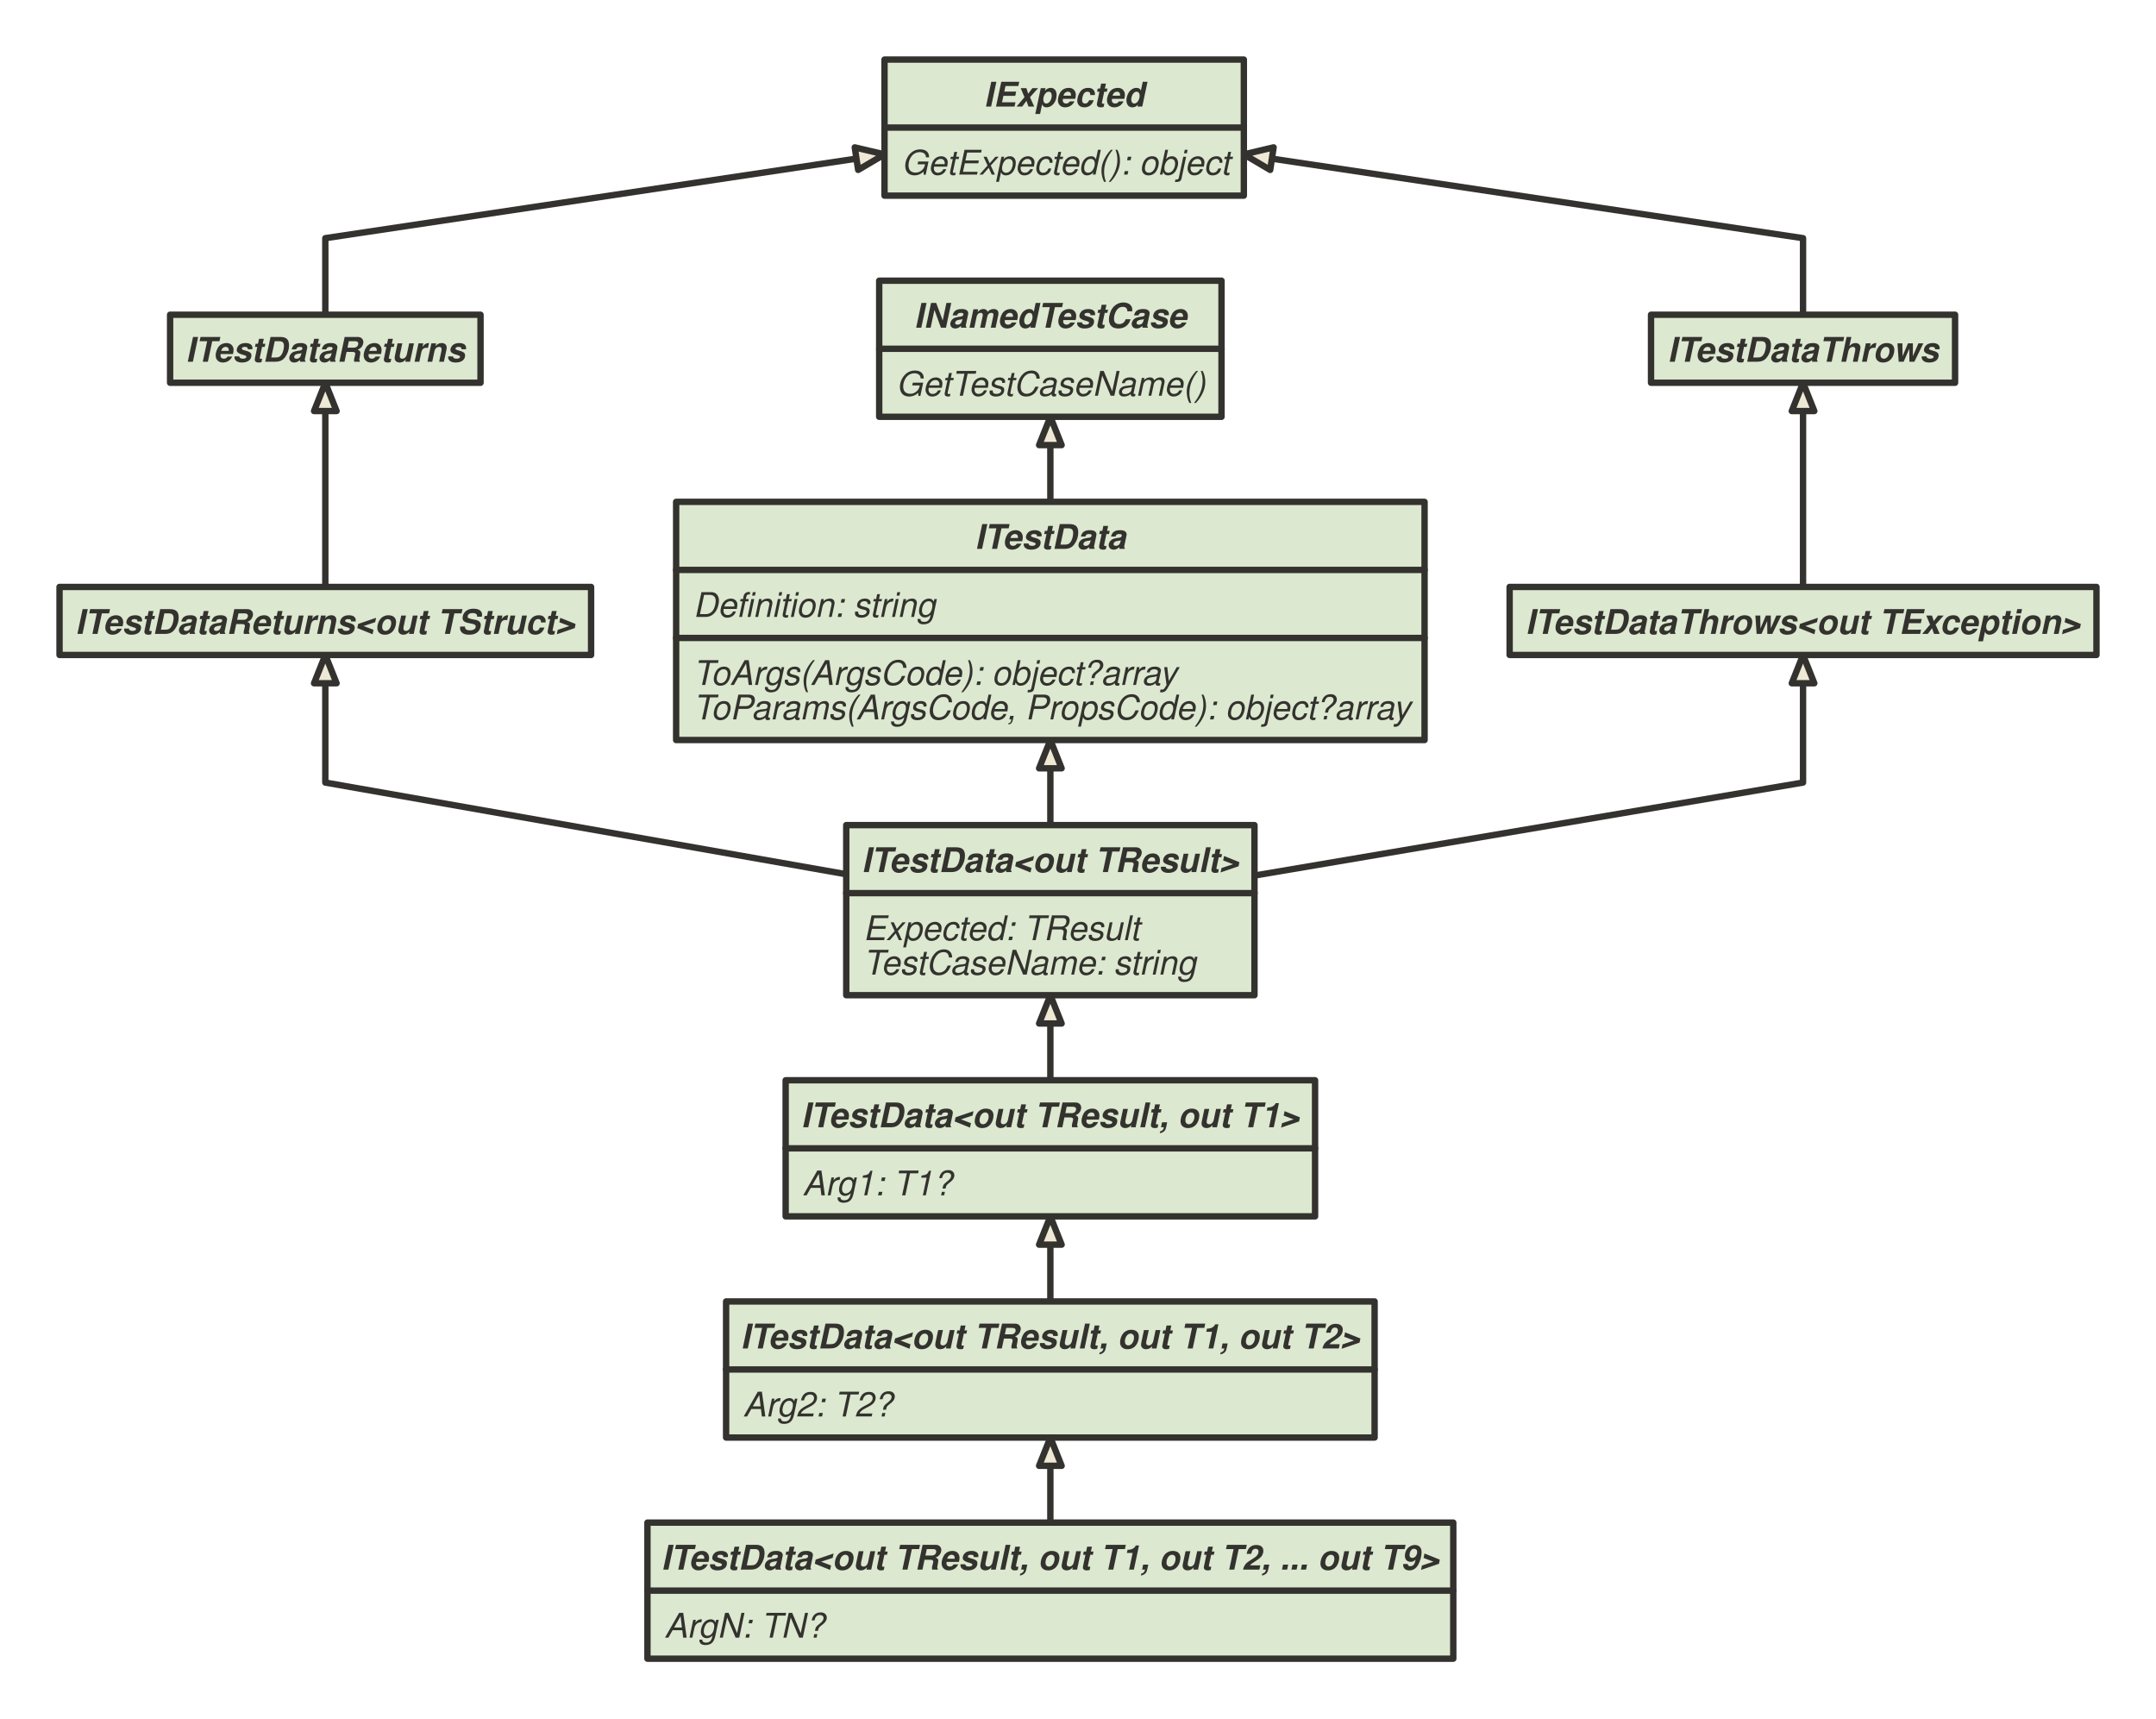
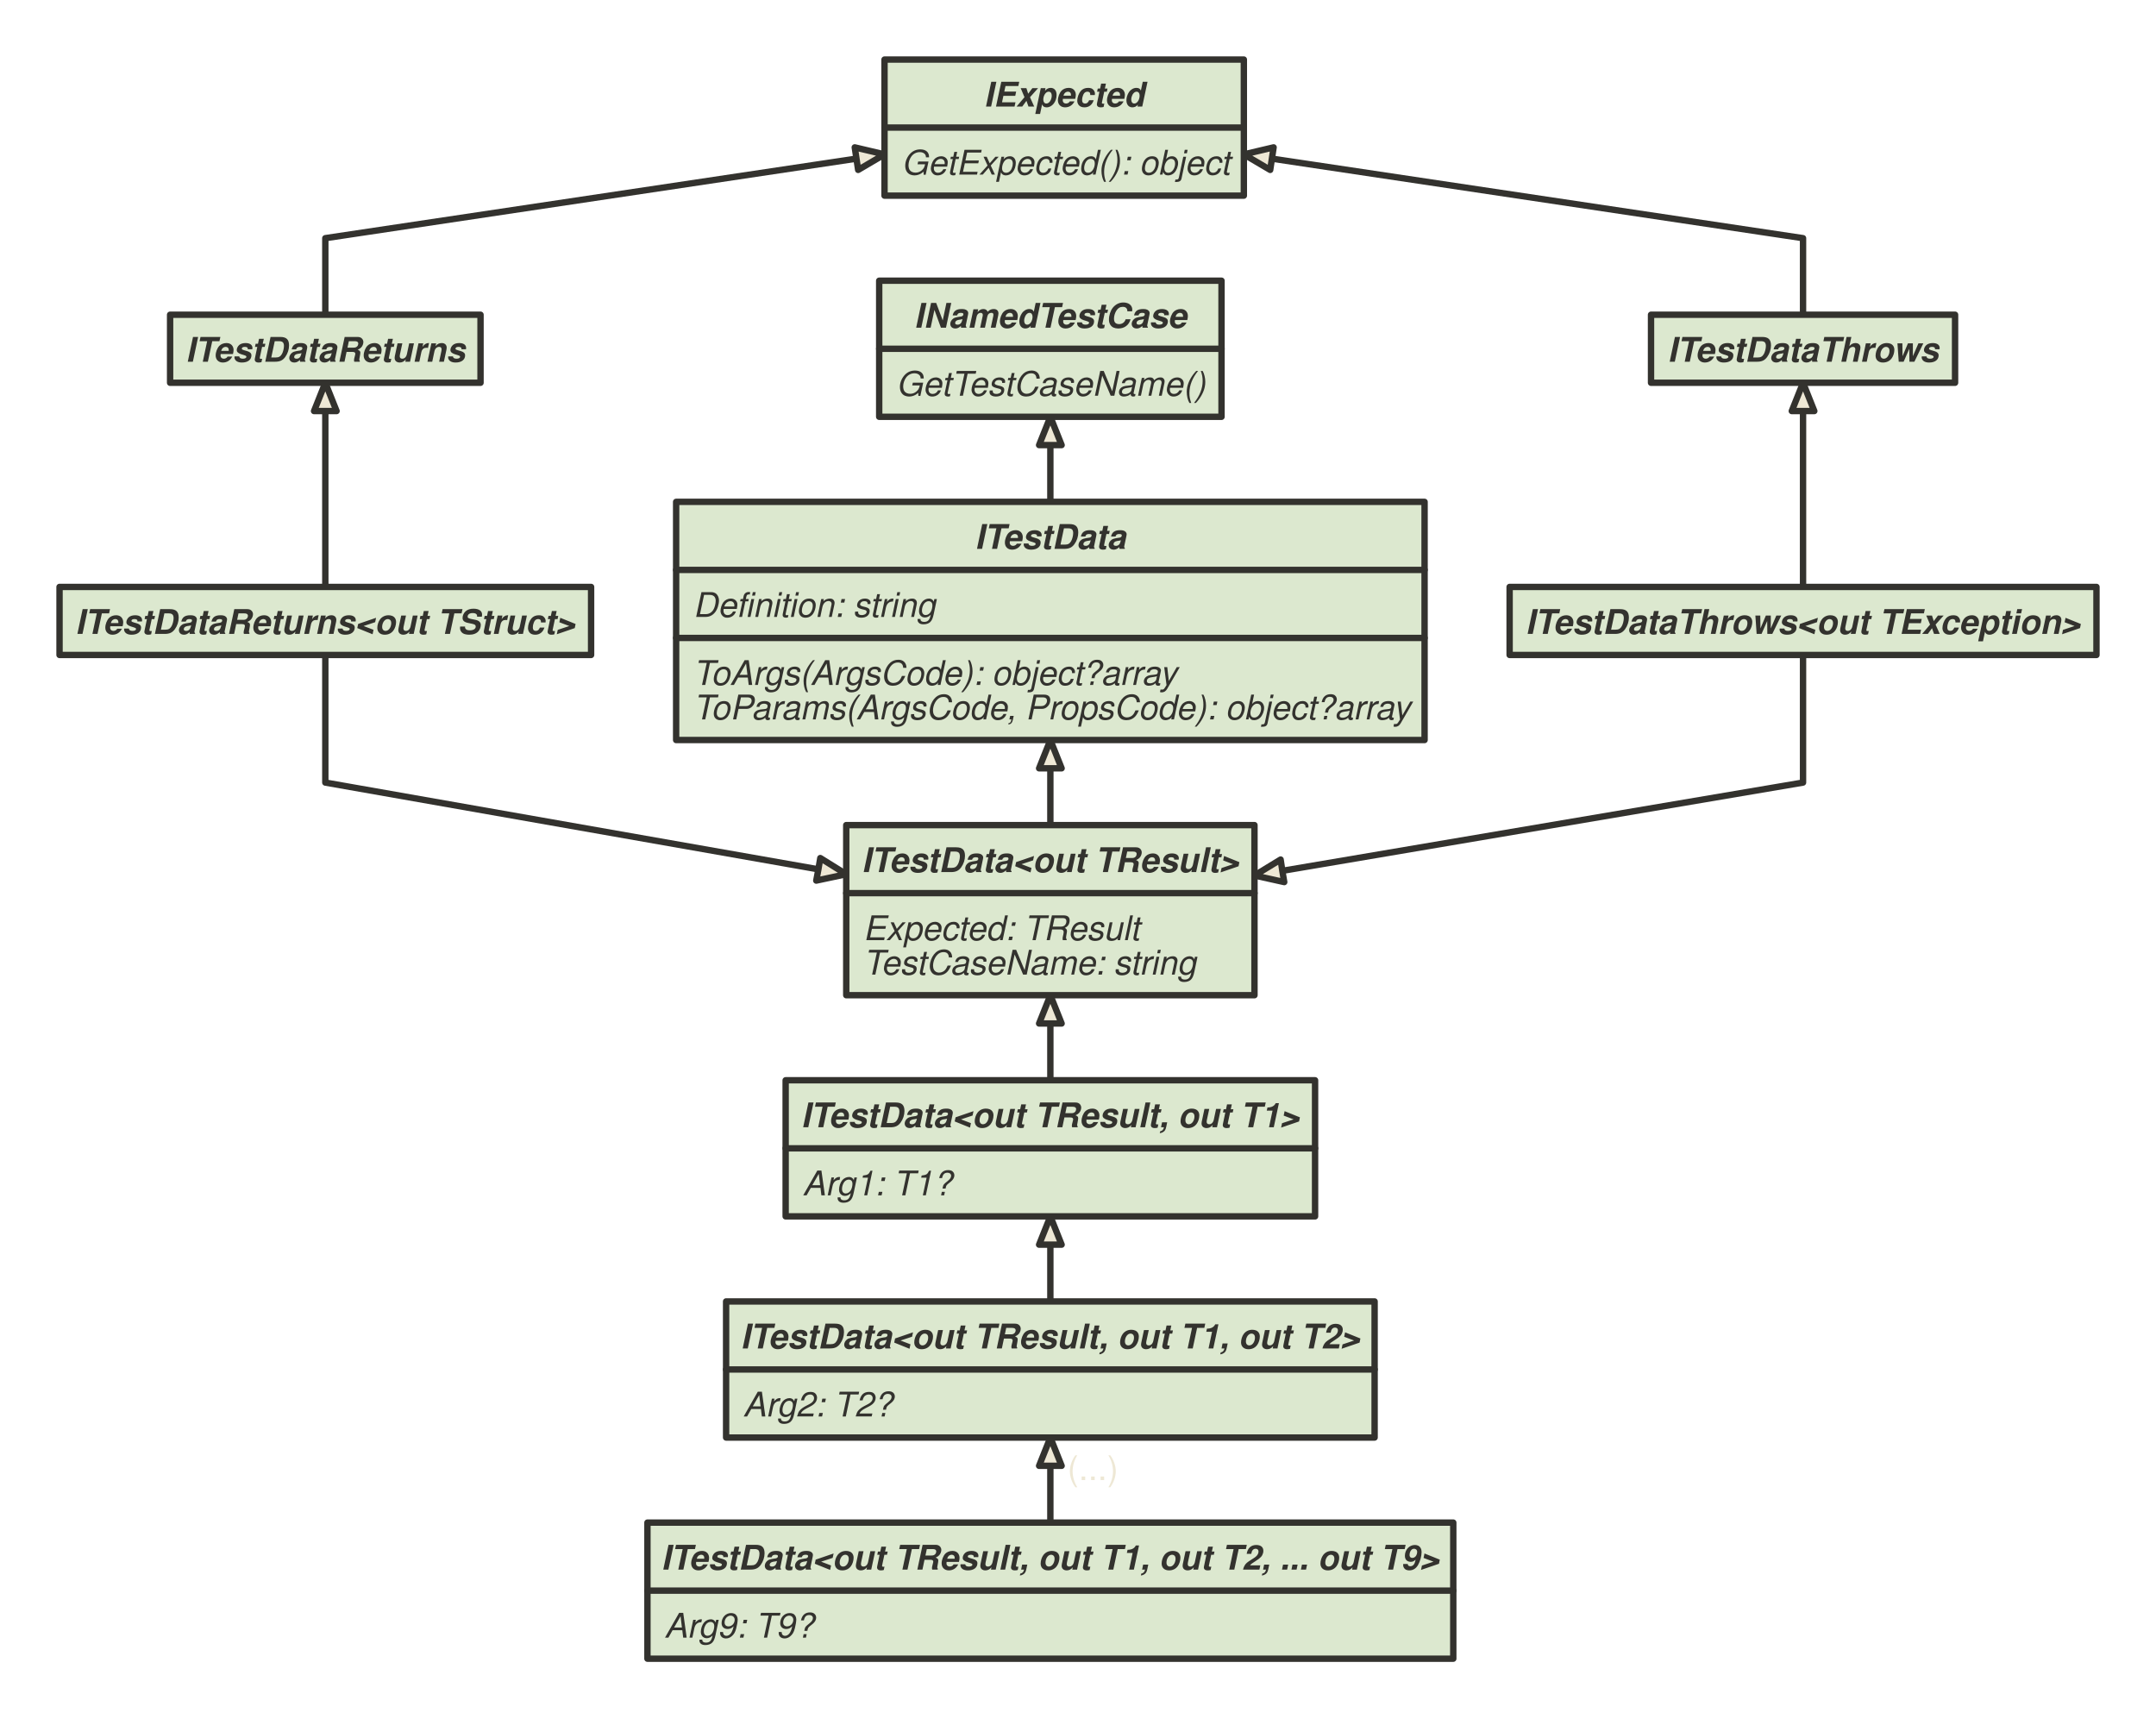
<svg xmlns="http://www.w3.org/2000/svg" version="1.1" baseProfile="full" width="1014.0" height="808.0" viewBox="0 0 1014 808">
  <g stroke-width="1.0" text-align="left" font="12pt Helvetica, Arial, sans-serif" font-size="12pt" font-family="Helvetica" font-weight="bold" font-style="normal">
    <g font-family="Helvetica" font-size="12pt" font-weight="bold" font-style="normal" stroke-width="3.0" stroke-linejoin="round" stroke-linecap="round" stroke="#33322E">
      <g stroke="transparent" fill="transparent">
        <rect x="0.0" y="0.0" height="808.0" width="1014.0" stroke="none" />
      </g>
      <g transform="translate(8, 8)" fill="#33322E">
        <g transform="translate(20, 20)" fill="#eee8d5" font-family="Helvetica" font-size="12pt" font-weight="normal" font-style="normal">
          <path d="M374.8 46.6 L125 84 L125 120 L125.0 120.0 " fill="none" />
          <path d="M375.6 51.9 L374.8 46.6 L374.0 41.3 L388.0 44.6 Z" />
          <path d="M125.0 165.3 L125 188 L125 248 L125.0 248.0 " fill="none" />
          <path d="M130.3 165.3 L125.0 165.3 L119.7 165.3 L125.0 152.0 Z" />
-           <path d="M125.0 293.3 L125 340 L370 383.109 L370.0 383.1 " fill="none" />
-           <path d="M130.3 293.3 L125.0 293.3 L119.7 293.3 L125.0 280.0 Z" />
+           <path d="M125.0 280.0 L125 340 L356.868 380.798 L356.9 380.8 " fill="none" />
+           <path d="M355.9 386.1 L356.9 380.8 L357.8 375.5 L370.0 383.1 Z" />
          <path d="M466.0 181.3 L466 188 L466 208 L466.0 208.0 " fill="none" />
          <path d="M471.3 181.3 L466.0 181.3 L460.7 181.3 L466.0 168.0 Z" />
          <path d="M466.0 333.3 L466 340 L466 360 L466.0 360.0 " fill="none" />
          <path d="M471.3 333.3 L466.0 333.3 L460.7 333.3 L466.0 320.0 Z" />
          <path d="M466.0 453.3 L466 460 L466 480 L466.0 480.0 " fill="none" />
          <path d="M471.3 453.3 L466.0 453.3 L460.7 453.3 L466.0 440.0 Z" />
          <path d="M466.0 557.3 L466 564 L466 584 L466.0 584.0 " fill="none" />
          <path d="M471.3 557.3 L466.0 557.3 L460.7 557.3 L466.0 544.0 Z" />
+           <text x="474.0" y="668.0" stroke="none">(...)</text>
          <path d="M466.0 661.3 L466 668 L466 688 L466.0 688.0 " fill="none" />
          <path d="M471.3 661.3 L466.0 661.3 L460.7 661.3 L466.0 648.0 Z" />
-           <path d="M820.0 293.3 L820 340 L562 383.729 L562.0 383.7 " fill="none" />
-           <path d="M825.3 293.3 L820.0 293.3 L814.7 293.3 L820.0 280.0 Z" />
+           <path d="M820.0 280.0 L820 340 L575.146 381.501 L575.1 381.5 " fill="none" />
+           <path d="M574.3 376.2 L575.1 381.5 L576.0 386.8 L562.0 383.7 Z" />
          <path d="M570.2 46.6 L820 84 L820 120 L820.0 120.0 " fill="none" />
          <path d="M571.0 41.3 L570.2 46.6 L569.4 51.9 L557.0 44.6 Z" />
          <path d="M820.0 165.3 L820 188 L820 248 L820.0 248.0 " fill="none" />
          <path d="M825.3 165.3 L820.0 165.3 L814.7 165.3 L820.0 152.0 Z" />
          <g data-name="IExpected">
            <g fill="#DCE8CF" stroke="#33322E" data-name="IExpected">
              <rect x="388.0" y="0.0" height="64.0" width="169.0" data-name="IExpected" />
              <path d="M388.0 32.0 L557.0 32.0" fill="none" data-name="IExpected" />
            </g>
            <g transform="translate(388, 0)" font-family="Helvetica" font-size="12pt" font-weight="bold" font-style="italic" data-name="IExpected" data-compartment="0">
              <g transform="translate(8, 8)" fill="#33322E" text-align="center" data-name="IExpected" data-compartment="0">
                <text x="76.5" y="14.1" stroke="none" text-anchor="middle" data-name="IExpected" data-compartment="0">IExpected</text>
              </g>
            </g>
            <g transform="translate(388, 32)" font-family="Helvetica" font-size="12pt" font-weight="normal" font-style="italic" data-name="IExpected" data-compartment="1">
              <g transform="translate(8, 8)" fill="#33322E" text-align="left" data-name="IExpected" data-compartment="1">
                <text x="0.0" y="14.1" stroke="none" data-name="IExpected" data-compartment="1">GetExpected(): object</text>
              </g>
            </g>
          </g>
          <g data-name="ITestDataReturns">
            <g fill="#DCE8CF" stroke="#33322E" data-name="ITestDataReturns">
              <rect x="52.0" y="120.0" height="32.0" width="146.0" data-name="ITestDataReturns" />
            </g>
            <g transform="translate(52, 120)" font-family="Helvetica" font-size="12pt" font-weight="bold" font-style="italic" data-name="ITestDataReturns" data-compartment="0">
              <g transform="translate(8, 8)" fill="#33322E" text-align="center" data-name="ITestDataReturns" data-compartment="0">
                <text x="65.0" y="14.1" stroke="none" text-anchor="middle" data-name="ITestDataReturns" data-compartment="0">ITestDataReturns</text>
              </g>
            </g>
          </g>
          <g data-name="ITestDataReturns&lt;out TStruct&gt;">
            <g fill="#DCE8CF" stroke="#33322E" data-name="ITestDataReturns&lt;out TStruct&gt;">
              <rect x="0.0" y="248.0" height="32.0" width="250.0" data-name="ITestDataReturns&lt;out TStruct&gt;" />
            </g>
            <g transform="translate(0, 248)" font-family="Helvetica" font-size="12pt" font-weight="bold" font-style="italic" data-name="ITestDataReturns&lt;out TStruct&gt;" data-compartment="0">
              <g transform="translate(8, 8)" fill="#33322E" text-align="center" data-name="ITestDataReturns&lt;out TStruct&gt;" data-compartment="0">
                <text x="117.0" y="14.1" stroke="none" text-anchor="middle" data-name="ITestDataReturns&lt;out TStruct&gt;" data-compartment="0">ITestDataReturns&lt;out TStruct&gt;</text>
              </g>
            </g>
          </g>
          <g data-name="ITestData&lt;out TResult&gt;">
            <g fill="#DCE8CF" stroke="#33322E" data-name="ITestData&lt;out TResult&gt;">
              <rect x="370.0" y="360.0" height="80.0" width="192.0" data-name="ITestData&lt;out TResult&gt;" />
              <path d="M370.0 392.0 L562.0 392.0" fill="none" data-name="ITestData&lt;out TResult&gt;" />
            </g>
            <g transform="translate(370, 360)" font-family="Helvetica" font-size="12pt" font-weight="bold" font-style="italic" data-name="ITestData&lt;out TResult&gt;" data-compartment="0">
              <g transform="translate(8, 8)" fill="#33322E" text-align="center" data-name="ITestData&lt;out TResult&gt;" data-compartment="0">
                <text x="88.0" y="14.1" stroke="none" text-anchor="middle" data-name="ITestData&lt;out TResult&gt;" data-compartment="0">ITestData&lt;out TResult&gt;</text>
              </g>
            </g>
            <g transform="translate(370, 392)" font-family="Helvetica" font-size="12pt" font-weight="normal" font-style="italic" data-name="ITestData&lt;out TResult&gt;" data-compartment="1">
              <g transform="translate(8, 8)" fill="#33322E" text-align="left" data-name="ITestData&lt;out TResult&gt;" data-compartment="1">
                <text x="0.0" y="14.1" stroke="none" data-name="ITestData&lt;out TResult&gt;" data-compartment="1">Expected: TResult</text>
                <text x="0.0" y="30.3" stroke="none" data-name="ITestData&lt;out TResult&gt;" data-compartment="1">TestCaseName: string</text>
              </g>
            </g>
          </g>
          <g data-name="INamedTestCase">
            <g fill="#DCE8CF" stroke="#33322E" data-name="INamedTestCase">
              <rect x="385.5" y="104.0" height="64.0" width="161.0" data-name="INamedTestCase" />
              <path d="M385.5 136.0 L546.5 136.0" fill="none" data-name="INamedTestCase" />
            </g>
            <g transform="translate(385.5, 104)" font-family="Helvetica" font-size="12pt" font-weight="bold" font-style="italic" data-name="INamedTestCase" data-compartment="0">
              <g transform="translate(8, 8)" fill="#33322E" text-align="center" data-name="INamedTestCase" data-compartment="0">
                <text x="72.5" y="14.1" stroke="none" text-anchor="middle" data-name="INamedTestCase" data-compartment="0">INamedTestCase</text>
              </g>
            </g>
            <g transform="translate(385.5, 136)" font-family="Helvetica" font-size="12pt" font-weight="normal" font-style="italic" data-name="INamedTestCase" data-compartment="1">
              <g transform="translate(8, 8)" fill="#33322E" text-align="left" data-name="INamedTestCase" data-compartment="1">
                <text x="0.0" y="14.1" stroke="none" data-name="INamedTestCase" data-compartment="1">GetTestCaseName()</text>
              </g>
            </g>
          </g>
          <g data-name="ITestData">
            <g fill="#DCE8CF" stroke="#33322E" data-name="ITestData">
              <rect x="290.0" y="208.0" height="112.0" width="352.0" data-name="ITestData" />
              <path d="M290.0 240.0 L642.0 240.0" fill="none" data-name="ITestData" />
              <path d="M290.0 272.0 L642.0 272.0" fill="none" data-name="ITestData" />
            </g>
            <g transform="translate(290, 208)" font-family="Helvetica" font-size="12pt" font-weight="bold" font-style="italic" data-name="ITestData" data-compartment="0">
              <g transform="translate(8, 8)" fill="#33322E" text-align="center" data-name="ITestData" data-compartment="0">
                <text x="168.0" y="14.1" stroke="none" text-anchor="middle" data-name="ITestData" data-compartment="0">ITestData</text>
              </g>
            </g>
            <g transform="translate(290, 240)" font-family="Helvetica" font-size="12pt" font-weight="normal" font-style="italic" data-name="ITestData" data-compartment="1">
              <g transform="translate(8, 8)" fill="#33322E" text-align="left" data-name="ITestData" data-compartment="1">
                <text x="0.0" y="14.1" stroke="none" data-name="ITestData" data-compartment="1">Definition: string</text>
              </g>
            </g>
            <g transform="translate(290, 272)" font-family="Helvetica" font-size="12pt" font-weight="normal" font-style="italic" data-name="ITestData" data-compartment="2">
              <g transform="translate(8, 8)" fill="#33322E" text-align="left" data-name="ITestData" data-compartment="2">
                <text x="0.0" y="14.1" stroke="none" data-name="ITestData" data-compartment="2">ToArgs(ArgsCode): object?array</text>
                <text x="0.0" y="30.3" stroke="none" data-name="ITestData" data-compartment="2">ToParams(ArgsCode, PropsCode): object?array</text>
              </g>
            </g>
          </g>
          <g data-name="ITestData&lt;out TResult, out T1&gt;">
            <g fill="#DCE8CF" stroke="#33322E" data-name="ITestData&lt;out TResult, out T1&gt;">
              <rect x="341.5" y="480.0" height="64.0" width="249.0" data-name="ITestData&lt;out TResult, out T1&gt;" />
              <path d="M341.5 512.0 L590.5 512.0" fill="none" data-name="ITestData&lt;out TResult, out T1&gt;" />
            </g>
            <g transform="translate(341.5, 480)" font-family="Helvetica" font-size="12pt" font-weight="bold" font-style="italic" data-name="ITestData&lt;out TResult, out T1&gt;" data-compartment="0">
              <g transform="translate(8, 8)" fill="#33322E" text-align="center" data-name="ITestData&lt;out TResult, out T1&gt;" data-compartment="0">
                <text x="116.5" y="14.1" stroke="none" text-anchor="middle" data-name="ITestData&lt;out TResult, out T1&gt;" data-compartment="0">ITestData&lt;out TResult, out T1&gt;</text>
              </g>
            </g>
            <g transform="translate(341.5, 512)" font-family="Helvetica" font-size="12pt" font-weight="normal" font-style="italic" data-name="ITestData&lt;out TResult, out T1&gt;" data-compartment="1">
              <g transform="translate(8, 8)" fill="#33322E" text-align="left" data-name="ITestData&lt;out TResult, out T1&gt;" data-compartment="1">
                <text x="0.0" y="14.1" stroke="none" data-name="ITestData&lt;out TResult, out T1&gt;" data-compartment="1">Arg1: T1?</text>
              </g>
            </g>
          </g>
          <g data-name="ITestData&lt;out TResult, out T1, out T2&gt;">
            <g fill="#DCE8CF" stroke="#33322E" data-name="ITestData&lt;out TResult, out T1, out T2&gt;">
              <rect x="313.5" y="584.0" height="64.0" width="305.0" data-name="ITestData&lt;out TResult, out T1, out T2&gt;" />
              <path d="M313.5 616.0 L618.5 616.0" fill="none" data-name="ITestData&lt;out TResult, out T1, out T2&gt;" />
            </g>
            <g transform="translate(313.5, 584)" font-family="Helvetica" font-size="12pt" font-weight="bold" font-style="italic" data-name="ITestData&lt;out TResult, out T1, out T2&gt;" data-compartment="0">
              <g transform="translate(8, 8)" fill="#33322E" text-align="center" data-name="ITestData&lt;out TResult, out T1, out T2&gt;" data-compartment="0">
                <text x="144.5" y="14.1" stroke="none" text-anchor="middle" data-name="ITestData&lt;out TResult, out T1, out T2&gt;" data-compartment="0">ITestData&lt;out TResult, out T1, out T2&gt;</text>
              </g>
            </g>
            <g transform="translate(313.5, 616)" font-family="Helvetica" font-size="12pt" font-weight="normal" font-style="italic" data-name="ITestData&lt;out TResult, out T1, out T2&gt;" data-compartment="1">
              <g transform="translate(8, 8)" fill="#33322E" text-align="left" data-name="ITestData&lt;out TResult, out T1, out T2&gt;" data-compartment="1">
                <text x="0.0" y="14.1" stroke="none" data-name="ITestData&lt;out TResult, out T1, out T2&gt;" data-compartment="1">Arg2: T2?</text>
              </g>
            </g>
          </g>
          <g data-name="ITestData&lt;out TResult, out T1, out T2, ... out T9&gt;">
            <g fill="#DCE8CF" stroke="#33322E" data-name="ITestData&lt;out TResult, out T1, out T2, ... out T9&gt;">
              <rect x="276.5" y="688.0" height="64.0" width="379.0" data-name="ITestData&lt;out TResult, out T1, out T2, ... out T9&gt;" />
              <path d="M276.5 720.0 L655.5 720.0" fill="none" data-name="ITestData&lt;out TResult, out T1, out T2, ... out T9&gt;" />
            </g>
            <g transform="translate(276.5, 688)" font-family="Helvetica" font-size="12pt" font-weight="bold" font-style="italic" data-name="ITestData&lt;out TResult, out T1, out T2, ... out T9&gt;" data-compartment="0">
              <g transform="translate(8, 8)" fill="#33322E" text-align="center" data-name="ITestData&lt;out TResult, out T1, out T2, ... out T9&gt;" data-compartment="0">
                <text x="181.5" y="14.1" stroke="none" text-anchor="middle" data-name="ITestData&lt;out TResult, out T1, out T2, ... out T9&gt;" data-compartment="0">ITestData&lt;out TResult, out T1, out T2, ... out T9&gt;</text>
              </g>
            </g>
            <g transform="translate(276.5, 720)" font-family="Helvetica" font-size="12pt" font-weight="normal" font-style="italic" data-name="ITestData&lt;out TResult, out T1, out T2, ... out T9&gt;" data-compartment="1">
              <g transform="translate(8, 8)" fill="#33322E" text-align="left" data-name="ITestData&lt;out TResult, out T1, out T2, ... out T9&gt;" data-compartment="1">
-                 <text x="0.0" y="14.1" stroke="none" data-name="ITestData&lt;out TResult, out T1, out T2, ... out T9&gt;" data-compartment="1">ArgN: TN?</text>
+                 <text x="0.0" y="14.1" stroke="none" data-name="ITestData&lt;out TResult, out T1, out T2, ... out T9&gt;" data-compartment="1">Arg9: T9?</text>
              </g>
            </g>
          </g>
          <g data-name="ITestDataThrows&lt;out TException&gt;">
            <g fill="#DCE8CF" stroke="#33322E" data-name="ITestDataThrows&lt;out TException&gt;">
              <rect x="682.0" y="248.0" height="32.0" width="276.0" data-name="ITestDataThrows&lt;out TException&gt;" />
            </g>
            <g transform="translate(682, 248)" font-family="Helvetica" font-size="12pt" font-weight="bold" font-style="italic" data-name="ITestDataThrows&lt;out TException&gt;" data-compartment="0">
              <g transform="translate(8, 8)" fill="#33322E" text-align="center" data-name="ITestDataThrows&lt;out TException&gt;" data-compartment="0">
                <text x="130.0" y="14.1" stroke="none" text-anchor="middle" data-name="ITestDataThrows&lt;out TException&gt;" data-compartment="0">ITestDataThrows&lt;out TException&gt;</text>
              </g>
            </g>
          </g>
          <g data-name="ITestDataThrows">
            <g fill="#DCE8CF" stroke="#33322E" data-name="ITestDataThrows">
              <rect x="748.5" y="120.0" height="32.0" width="143.0" data-name="ITestDataThrows" />
            </g>
            <g transform="translate(748.5, 120)" font-family="Helvetica" font-size="12pt" font-weight="bold" font-style="italic" data-name="ITestDataThrows" data-compartment="0">
              <g transform="translate(8, 8)" fill="#33322E" text-align="center" data-name="ITestDataThrows" data-compartment="0">
                <text x="63.5" y="14.1" stroke="none" text-anchor="middle" data-name="ITestDataThrows" data-compartment="0">ITestDataThrows</text>
              </g>
            </g>
          </g>
        </g>
      </g>
    </g>
  </g>
</svg>
